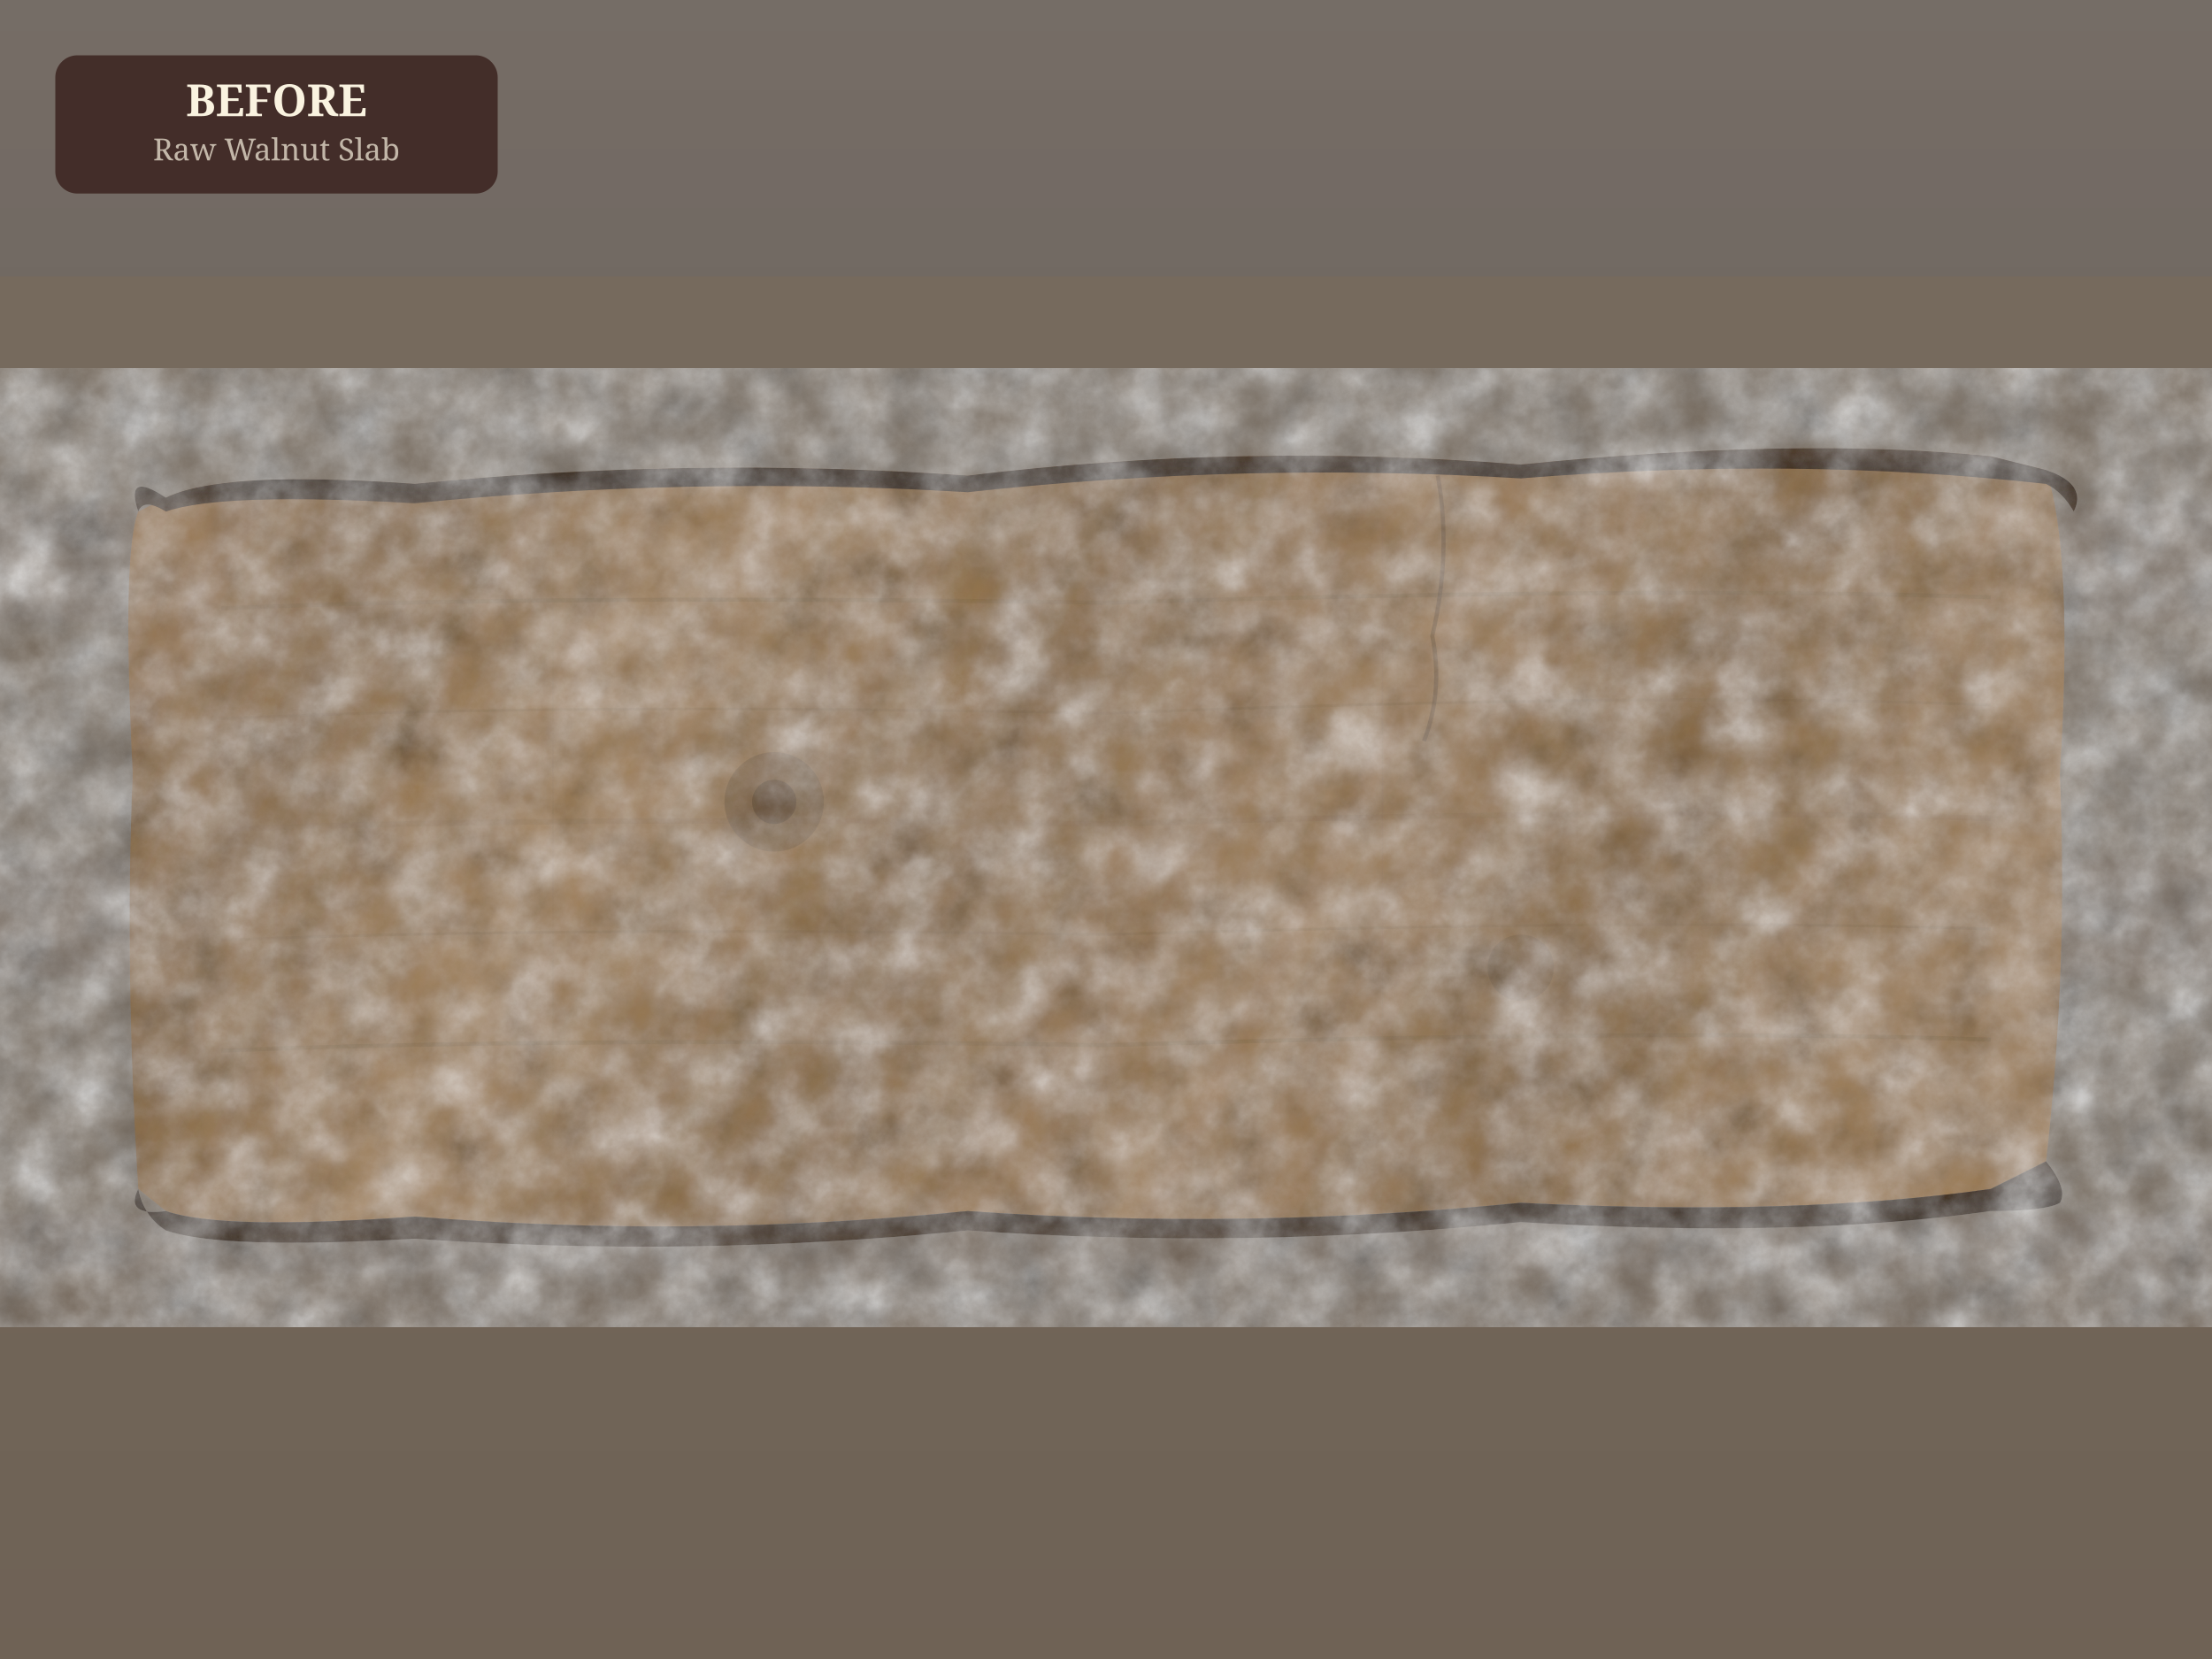
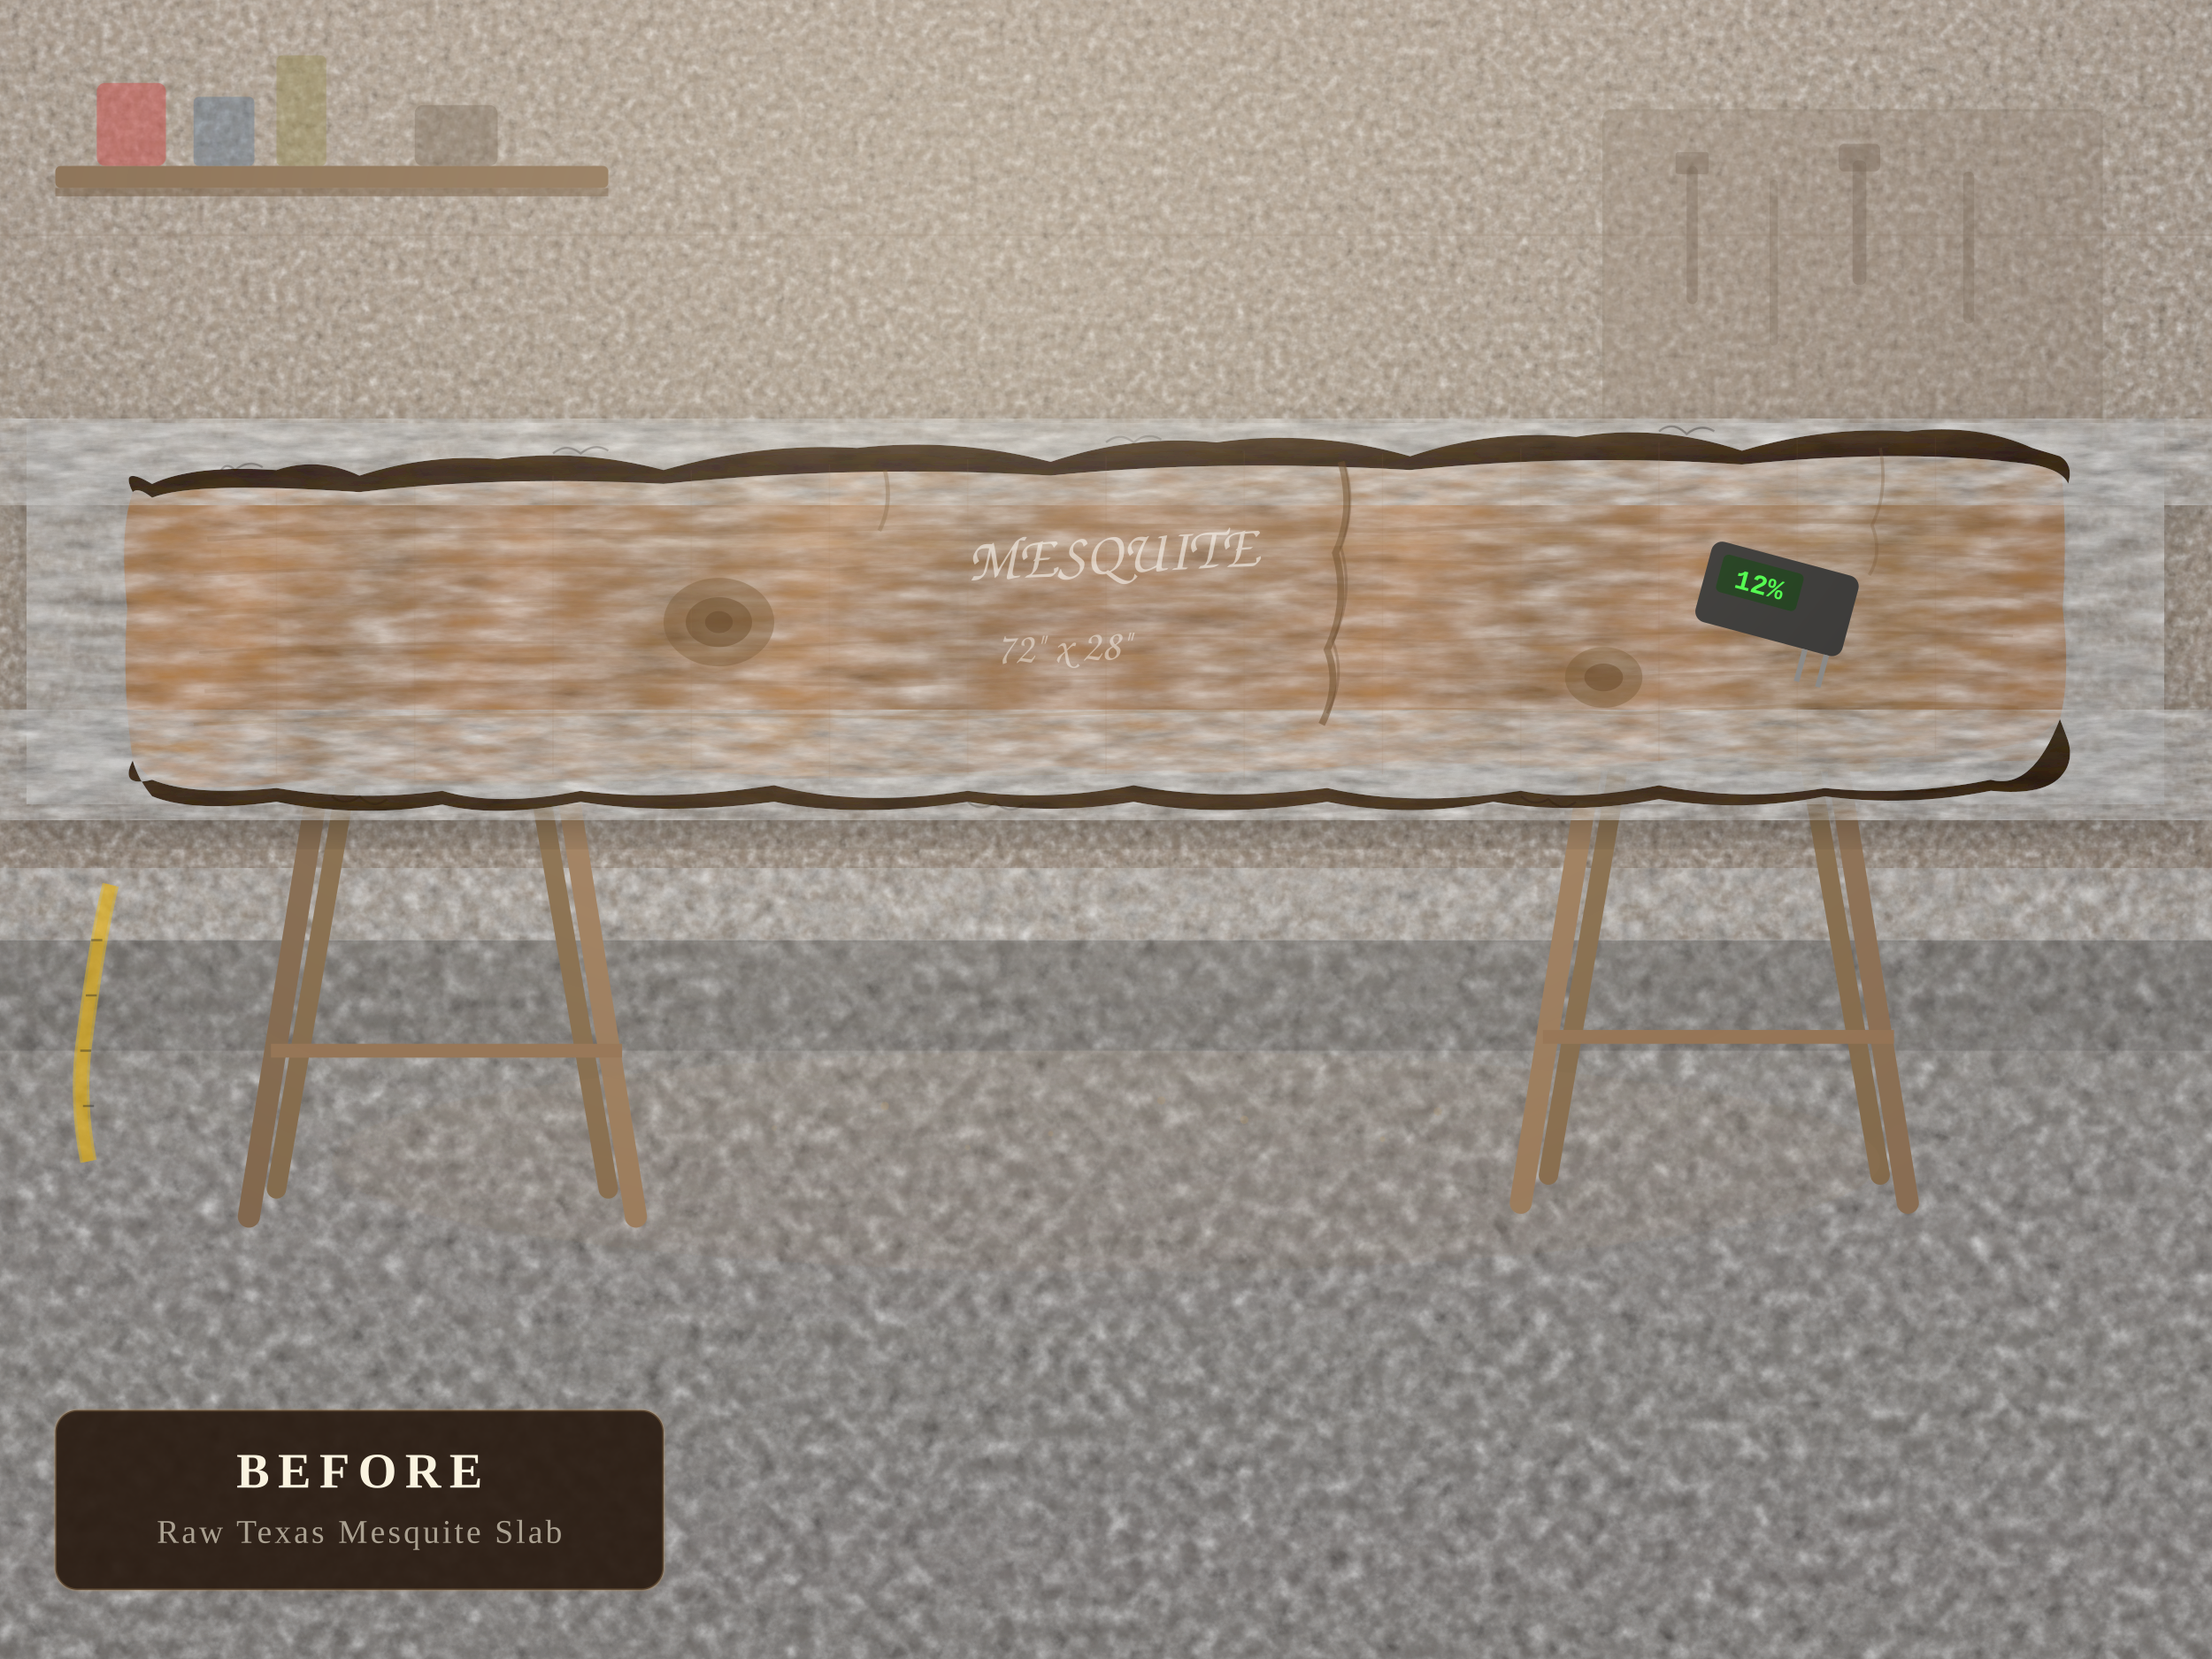
<svg xmlns="http://www.w3.org/2000/svg" viewBox="0 0 800 600" width="800" height="600">
  <defs>
-     <linearGradient id="workshopFloor" x1="0" y1="0" x2="0" y2="1">
-       <stop offset="0%" stop-color="#8a8078" />
-       <stop offset="100%" stop-color="#6e645c" />
-     </linearGradient>
-     <linearGradient id="rawWood" x1="0" y1="0" x2="1" y2="0.2">
-       <stop offset="0%" stop-color="#9e7e5a" />
-       <stop offset="15%" stop-color="#8b6d48" />
-       <stop offset="30%" stop-color="#a08058" />
-       <stop offset="50%" stop-color="#8d6f4a" />
-       <stop offset="70%" stop-color="#9c7c56" />
-       <stop offset="85%" stop-color="#8a6c46" />
-       <stop offset="100%" stop-color="#9b7b54" />
-     </linearGradient>
-     <linearGradient id="rawBark" x1="0" y1="0" x2="0" y2="1">
-       <stop offset="0%" stop-color="#4a3520" />
-       <stop offset="50%" stop-color="#3a2815" />
-       <stop offset="100%" stop-color="#4d3822" />
-     </linearGradient>
-     <filter id="roughTexture">
-       <feTurbulence type="fractalNoise" baseFrequency="0.05" numOctaves="6" result="noise" />
+     <linearGradient id="workshopWall" x1="0" y1="0" x2="0" y2="1">
+       <stop offset="0%" stop-color="#a89888" />
+       <stop offset="40%" stop-color="#9e8e7e" />
+       <stop offset="100%" stop-color="#8a7a6a" />
+     </linearGradient>
+     <linearGradient id="concreteFloor" x1="0" y1="0" x2="0" y2="1">
+       <stop offset="0%" stop-color="#8a8580" />
+       <stop offset="100%" stop-color="#787370" />
+     </linearGradient>
+     <radialGradient id="overheadLight" cx="0.45" cy="0.15" r="0.7">
+       <stop offset="0%" stop-color="rgba(255,240,210,0.25)" />
+       <stop offset="50%" stop-color="rgba(255,235,200,0.08)" />
+       <stop offset="100%" stop-color="rgba(0,0,0,0.05)" />
+     </radialGradient>
+     <linearGradient id="rawMesquite" x1="0" y1="0" x2="1" y2="0.05">
+       <stop offset="0%" stop-color="#9e7040" />
+       <stop offset="8%" stop-color="#b07a42" />
+       <stop offset="15%" stop-color="#8e6538" />
+       <stop offset="22%" stop-color="#a87545" />
+       <stop offset="30%" stop-color="#936a3c" />
+       <stop offset="38%" stop-color="#b5804a" />
+       <stop offset="45%" stop-color="#8a6235" />
+       <stop offset="52%" stop-color="#a47242" />
+       <stop offset="60%" stop-color="#986c3e" />
+       <stop offset="68%" stop-color="#b07a44" />
+       <stop offset="75%" stop-color="#8c6436" />
+       <stop offset="82%" stop-color="#a67648" />
+       <stop offset="90%" stop-color="#946e40" />
+       <stop offset="100%" stop-color="#9e7040" />
+     </linearGradient>
+     <radialGradient id="heartwood" cx="0.48" cy="0.52" rx="0.35" ry="0.4">
+       <stop offset="0%" stop-color="#7a4e28" stop-opacity="0.4" />
+       <stop offset="60%" stop-color="#8a5e32" stop-opacity="0.15" />
+       <stop offset="100%" stop-color="#9e7040" stop-opacity="0" />
+     </radialGradient>
+     <linearGradient id="barkTop" x1="0" y1="0" x2="0.3" y2="1">
+       <stop offset="0%" stop-color="#3a2815" />
+       <stop offset="30%" stop-color="#4a3520" />
+       <stop offset="60%" stop-color="#352212" />
+       <stop offset="100%" stop-color="#40301a" />
+     </linearGradient>
+     <linearGradient id="barkBottom" x1="0" y1="1" x2="0.3" y2="0">
+       <stop offset="0%" stop-color="#3a2815" />
+       <stop offset="30%" stop-color="#4a3520" />
+       <stop offset="60%" stop-color="#352212" />
+       <stop offset="100%" stop-color="#40301a" />
+     </linearGradient>
+     <linearGradient id="sawhorseWood" x1="0" y1="0" x2="0" y2="1">
+       <stop offset="0%" stop-color="#b89870" />
+       <stop offset="50%" stop-color="#a88860" />
+       <stop offset="100%" stop-color="#987850" />
+     </linearGradient>
+     <filter id="roughSurface" x="-5%" y="-5%" width="110%" height="110%">
+       <feTurbulence type="fractalNoise" baseFrequency="0.04 0.15" numOctaves="8" seed="3" result="noise" />
      <feColorMatrix type="saturate" values="0" in="noise" result="grayNoise" />
      <feBlend in="SourceGraphic" in2="grayNoise" mode="soft-light" />
    </filter>
+     <filter id="dustTexture" x="-2%" y="-2%" width="104%" height="104%">
+       <feTurbulence type="fractalNoise" baseFrequency="0.8" numOctaves="4" seed="7" result="dust" />
+       <feColorMatrix type="saturate" values="0" in="dust" result="grayDust" />
+       <feBlend in="SourceGraphic" in2="grayDust" mode="overlay" result="dusted" />
+       <feComponentTransfer in="dusted">
+         <feFuncA type="linear" slope="0.95" />
+       </feComponentTransfer>
+     </filter>
+     <filter id="concreteTexture">
+       <feTurbulence type="fractalNoise" baseFrequency="0.15" numOctaves="5" seed="12" />
+       <feColorMatrix type="saturate" values="0" />
+       <feBlend in="SourceGraphic" mode="soft-light" />
+     </filter>
+     <filter id="slabShadow">
+       <feDropShadow dx="0" dy="6" stdDeviation="8" flood-color="#000" flood-opacity="0.35" />
+     </filter>
+     <filter id="sawdust">
+       <feTurbulence type="fractalNoise" baseFrequency="2" numOctaves="2" seed="42" />
+       <feColorMatrix type="saturate" values="0" />
+       <feComponentTransfer>
+         <feFuncA type="discrete" tableValues="0 0 0 0 0 0 0 0 1 0 0 0" />
+       </feComponentTransfer>
+     </filter>
+     <filter id="wallTexture">
+       <feTurbulence type="fractalNoise" baseFrequency="0.3" numOctaves="3" seed="5" />
+       <feColorMatrix type="saturate" values="0" />
+       <feBlend in="SourceGraphic" mode="soft-light" />
+     </filter>
+     <filter id="barkBump">
+       <feTurbulence type="fractalNoise" baseFrequency="0.06 0.25" numOctaves="6" seed="9" result="barkNoise" />
+       <feColorMatrix type="saturate" values="0" in="barkNoise" result="grayBark" />
+       <feBlend in="SourceGraphic" in2="grayBark" mode="multiply" />
+     </filter>
  </defs>
-   <rect width="800" height="600" fill="url(#workshopFloor)" />
-   <rect width="800" height="600" fill="rgba(0,0,0,0.15)" />
-   <rect x="0" y="100" width="800" height="500" fill="#7a6b5a" opacity="0.6" />
-   <g filter="url(#roughTexture)">
-     <path d="M60,180 Q80,170 150,175 Q250,165 350,172 Q450,160 550,168 Q650,158 720,165 L740,170 Q750,200 745,280 Q748,350 740,420 L720,430 Q650,440 550,435 Q450,445 350,438 Q250,448 150,440 Q80,445 60,438 L50,430 Q45,350 48,280 Q44,200 50,185 Z" fill="url(#rawWood)" />
-     <path d="M50,185 Q45,170 60,180 Q80,170 150,175 Q250,165 350,172 Q450,160 550,168 Q650,158 720,165 L740,170 Q755,175 750,185 Q746,178 740,175 Q650,165 550,173 Q450,167 350,178 Q250,172 150,182 Q80,178 60,185 Q52,180 50,185 Z" fill="url(#rawBark)" />
-     <path d="M50,430 Q45,440 60,438 Q80,445 150,440 Q250,448 350,438 Q450,445 550,435 Q650,440 720,430 L740,420 Q748,430 745,435 Q740,438 720,438 Q650,448 550,442 Q450,452 350,445 Q250,455 150,448 Q80,452 60,445 Q52,440 50,430 Z" fill="url(#rawBark)" />
-     <path d="M80,220 Q200,215 400,218 Q600,212 720,216" stroke="#7a6038" stroke-width="1.5" fill="none" opacity="0.3" />
-     <path d="M80,260 Q200,254 400,258 Q600,250 720,255" stroke="#7a6038" stroke-width="1" fill="none" opacity="0.25" />
-     <path d="M80,300 Q200,295 400,298 Q600,292 720,296" stroke="#806440" stroke-width="2" fill="none" opacity="0.2" />
-     <path d="M80,340 Q200,335 400,338 Q600,332 720,336" stroke="#7a6038" stroke-width="1" fill="none" opacity="0.25" />
-     <path d="M80,380 Q200,375 400,378 Q600,372 720,376" stroke="#7a6038" stroke-width="1.5" fill="none" opacity="0.3" />
-     <circle cx="280" cy="290" r="18" fill="#6a5030" opacity="0.4" />
-     <circle cx="280" cy="290" r="8" fill="#5a4020" opacity="0.5" />
-     <circle cx="550" cy="350" r="12" fill="#6a5030" opacity="0.35" />
-     <line x1="100" y1="200" x2="100" y2="410" stroke="#8a7050" stroke-width="0.5" opacity="0.2" />
-     <line x1="200" y1="195" x2="200" y2="415" stroke="#8a7050" stroke-width="0.5" opacity="0.15" />
-     <line x1="300" y1="192" x2="300" y2="418" stroke="#8a7050" stroke-width="0.5" opacity="0.2" />
-     <line x1="400" y1="190" x2="400" y2="420" stroke="#8a7050" stroke-width="0.5" opacity="0.15" />
-     <line x1="500" y1="188" x2="500" y2="418" stroke="#8a7050" stroke-width="0.5" opacity="0.2" />
-     <line x1="600" y1="186" x2="600" y2="416" stroke="#8a7050" stroke-width="0.5" opacity="0.15" />
-     <path d="M520,172 Q525,200 518,230 Q522,250 515,268" stroke="#6a5030" stroke-width="1.5" fill="none" opacity="0.5" />
-   </g>
-   <rect x="20" y="20" width="160" height="50" rx="8" fill="rgba(62,39,35,0.9)" />
-   <text x="100" y="42" font-family="Georgia, serif" font-size="16" fill="#faf3e0" text-anchor="middle" font-weight="bold">BEFORE</text>
-   <text x="100" y="58" font-family="Georgia, serif" font-size="11" fill="rgba(250,243,224,0.7)" text-anchor="middle">Raw Walnut Slab</text>
+   <rect width="800" height="340" fill="url(#workshopWall)" filter="url(#wallTexture)" />
+   <line x1="0" y1="85" x2="800" y2="85" stroke="#937f6f" stroke-width="0.8" opacity="0.3" />
+   <line x1="0" y1="170" x2="800" y2="170" stroke="#937f6f" stroke-width="0.8" opacity="0.3" />
+   <line x1="0" y1="255" x2="800" y2="255" stroke="#937f6f" stroke-width="0.8" opacity="0.3" />
+   <rect x="580" y="40" width="180" height="120" rx="3" fill="#8a7a6a" opacity="0.3" stroke="#7a6a5a" stroke-width="1" />
+   <rect x="610" y="60" width="4" height="50" rx="2" fill="#6a5a4a" opacity="0.35" />
+   <rect x="606" y="55" width="12" height="8" rx="1" fill="#6a5a4a" opacity="0.35" />
+   <rect x="640" y="65" width="3" height="60" rx="1.5" fill="#6a5a4a" opacity="0.3" />
+   <rect x="670" y="58" width="5" height="45" rx="2" fill="#6a5a4a" opacity="0.35" />
+   <rect x="665" y="52" width="15" height="10" rx="2" fill="#6a5a4a" opacity="0.35" />
+   <rect x="710" y="62" width="4" height="55" rx="2" fill="#6a5a4a" opacity="0.3" />
+   <rect x="20" y="60" width="200" height="8" rx="2" fill="#8a7055" />
+   <rect x="20" y="68" width="200" height="3" fill="#6a5035" opacity="0.5" />
+   <rect x="35" y="30" width="25" height="30" rx="3" fill="#c44" opacity="0.5" />
+   <rect x="70" y="35" width="22" height="25" rx="2" fill="#4a6a8a" opacity="0.4" />
+   <rect x="100" y="20" width="18" height="40" rx="2" fill="#8a8040" opacity="0.4" />
+   <rect x="150" y="38" width="30" height="22" rx="3" fill="#6a5a4a" opacity="0.4" />
+   <rect x="0" y="340" width="800" height="260" fill="url(#concreteFloor)" filter="url(#concreteTexture)" />
+   <rect x="0" y="340" width="800" height="40" fill="rgba(0,0,0,0.12)" />
+   <g>
+     <rect x="100" y="270" width="120" height="14" rx="2" fill="url(#sawhorseWood)" opacity="0.9" />
+     <rect x="100" y="270" width="120" height="3" fill="rgba(255,255,255,0.08)" />
+     <line x1="115" y1="284" x2="90" y2="440" stroke="#a08060" stroke-width="8" stroke-linecap="round" />
+     <line x1="115" y1="284" x2="90" y2="440" stroke="rgba(0,0,0,0.15)" stroke-width="8" stroke-linecap="round" />
+     <line x1="205" y1="284" x2="230" y2="440" stroke="#a08060" stroke-width="8" stroke-linecap="round" />
+     <line x1="125" y1="284" x2="100" y2="430" stroke="#8a7050" stroke-width="7" stroke-linecap="round" />
+     <line x1="195" y1="284" x2="220" y2="430" stroke="#8a7050" stroke-width="7" stroke-linecap="round" />
+     <line x1="98" y1="380" x2="225" y2="380" stroke="#9a7858" stroke-width="5" />
+   </g>
+   <g>
+     <rect x="560" y="265" width="120" height="14" rx="2" fill="url(#sawhorseWood)" opacity="0.9" />
+     <rect x="560" y="265" width="120" height="3" fill="rgba(255,255,255,0.08)" />
+     <line x1="575" y1="279" x2="550" y2="435" stroke="#a08060" stroke-width="8" stroke-linecap="round" />
+     <line x1="665" y1="279" x2="690" y2="435" stroke="#a08060" stroke-width="8" stroke-linecap="round" />
+     <line x1="665" y1="279" x2="690" y2="435" stroke="rgba(0,0,0,0.1)" stroke-width="8" stroke-linecap="round" />
+     <line x1="585" y1="279" x2="560" y2="425" stroke="#8a7050" stroke-width="7" stroke-linecap="round" />
+     <line x1="655" y1="279" x2="680" y2="425" stroke="#8a7050" stroke-width="7" stroke-linecap="round" />
+     <line x1="558" y1="375" x2="685" y2="375" stroke="#9a7858" stroke-width="5" />
+   </g>
+   <g filter="url(#slabShadow)">
+     <path d="M55,270 Q55,278 58,285 L742,275 Q745,268 745,260 Z" fill="#7a5230" opacity="0.7" />
+     <g filter="url(#roughSurface)">
+       <path d="M55,175 Q70,168 130,172 Q180,166 240,170 Q310,162 380,167 Q440,160 510,165 Q570,158 630,163 Q690,156 735,162 L745,165 Q748,190 746,220 Q749,245 745,260 L735,268 Q690,278 630,272 Q570,280 510,275 Q440,282 380,277 Q310,284 240,278 Q180,286 130,280 Q70,288 55,282 L48,275 Q44,248 46,220 Q43,192 48,178 Z" fill="url(#rawMesquite)" />
+       <path d="M55,175 Q70,168 130,172 Q180,166 240,170 Q310,162 380,167 Q440,160 510,165 Q570,158 630,163 Q690,156 735,162 L745,165 Q748,190 746,220 Q749,245 745,260 L735,268 Q690,278 630,272 Q570,280 510,275 Q440,282 380,277 Q310,284 240,278 Q180,286 130,280 Q70,288 55,282 L48,275 Q44,248 46,220 Q43,192 48,178 Z" fill="url(#heartwood)" />
+     </g>
+     <g filter="url(#barkBump)">
+       <path d="M48,178 Q43,168 55,175 Q70,168 100,170 Q115,165 130,172 Q155,164 180,166 Q210,162 240,170 Q275,160 310,162 Q345,158 380,167 Q410,157 440,160 Q475,155 510,165 Q540,155 570,158 Q600,153 630,163 Q660,154 690,156 Q715,153 735,162 L745,165 Q750,168 748,175 Q746,170 735,168 Q690,162 630,168 Q570,164 510,170 Q440,166 380,172 Q310,168 240,175 Q180,172 130,178 Q70,174 55,180 Q50,176 48,178 Z" fill="url(#barkTop)" />
+       <path d="M80,170 Q82,167 85,170 Q90,166 95,169" stroke="#2a1808" stroke-width="0.8" fill="none" opacity="0.5" />
+       <path d="M200,164 Q205,160 210,164 Q215,160 220,163" stroke="#2a1808" stroke-width="0.8" fill="none" opacity="0.5" />
+       <path d="M400,160 Q405,156 410,160 Q415,156 420,159" stroke="#2a1808" stroke-width="0.8" fill="none" opacity="0.4" />
+       <path d="M600,156 Q605,152 610,157 Q615,153 620,156" stroke="#2a1808" stroke-width="0.8" fill="none" opacity="0.5" />
+     </g>
+     <g filter="url(#barkBump)">
+       <path d="M48,275 Q43,285 55,282 Q70,288 100,285 Q130,290 160,286 Q180,292 210,286 Q240,290 280,284 Q310,292 350,286 Q380,290 410,284 Q440,290 480,285 Q510,292 550,286 Q570,290 600,284 Q630,290 660,285 Q690,288 720,282 Q735,286 745,260 L748,268 Q750,275 746,280 Q740,288 720,286 Q690,292 660,288 Q630,294 600,289 Q570,295 540,290 Q510,296 480,290 Q440,296 410,290 Q380,295 350,290 Q310,296 280,290 Q240,295 210,290 Q180,296 160,291 Q130,296 100,290 Q70,294 55,288 Q50,282 48,275 Z" fill="url(#barkBottom)" />
+       <path d="M120,288 Q125,292 130,288 Q135,293 140,289" stroke="#2a1808" stroke-width="0.8" fill="none" opacity="0.5" />
+       <path d="M350,290 Q355,294 360,290 Q365,295 370,291" stroke="#2a1808" stroke-width="0.8" fill="none" opacity="0.4" />
+       <path d="M550,288 Q555,292 560,289 Q565,294 570,290" stroke="#2a1808" stroke-width="0.8" fill="none" opacity="0.5" />
+     </g>
+     <path d="M75,195 Q150,190 250,193 Q380,188 500,192 Q620,186 725,190" stroke="#7a5530" stroke-width="1.8" fill="none" opacity="0.22" />
+     <path d="M70,208 Q180,202 300,206 Q420,199 540,204 Q660,197 730,202" stroke="#7a5530" stroke-width="1.2" fill="none" opacity="0.18" />
+     <path d="M68,222 Q200,216 350,220 Q480,213 600,218 Q700,212 732,216" stroke="#805828" stroke-width="2" fill="none" opacity="0.15" />
+     <path d="M72,236 Q170,230 280,234 Q400,227 520,232 Q640,226 728,230" stroke="#7a5530" stroke-width="1" fill="none" opacity="0.2" />
+     <path d="M74,250 Q190,244 320,248 Q450,241 570,246 Q680,240 726,244" stroke="#7a5530" stroke-width="1.5" fill="none" opacity="0.18" />
+     <path d="M70,262 Q200,256 340,260 Q470,254 590,258 Q700,252 730,256" stroke="#805828" stroke-width="1.2" fill="none" opacity="0.2" />
+     <ellipse cx="260" cy="225" rx="20" ry="16" fill="#6a4a25" opacity="0.45" />
+     <ellipse cx="260" cy="225" rx="12" ry="9" fill="#5a3a18" opacity="0.5" />
+     <ellipse cx="260" cy="225" rx="5" ry="4" fill="#4a2a10" opacity="0.4" />
+     <ellipse cx="580" cy="245" rx="14" ry="11" fill="#6a4a25" opacity="0.4" />
+     <ellipse cx="580" cy="245" rx="7" ry="5" fill="#5a3a18" opacity="0.45" />
+     <path d="M485,167 Q490,185 483,200 Q488,218 480,235 Q485,248 478,262" stroke="#5a3a18" stroke-width="2.5" fill="none" opacity="0.5" />
+     <path d="M486,167 Q491,182 485,198 Q490,215 482,232 Q487,245 480,258" stroke="#4a2a10" stroke-width="1" fill="none" opacity="0.3" />
+     <path d="M320,170 Q323,182 318,192" stroke="#6a4a28" stroke-width="1.5" fill="none" opacity="0.35" />
+     <path d="M680,162 Q683,178 677,190 Q681,200 676,208" stroke="#6a4a28" stroke-width="1.2" fill="none" opacity="0.3" />
+     <line x1="100" y1="178" x2="100" y2="280" stroke="#8a6540" stroke-width="0.5" opacity="0.12" />
+     <line x1="150" y1="175" x2="150" y2="282" stroke="#8a6540" stroke-width="0.5" opacity="0.1" />
+     <line x1="200" y1="172" x2="200" y2="280" stroke="#8a6540" stroke-width="0.5" opacity="0.12" />
+     <line x1="250" y1="170" x2="250" y2="280" stroke="#8a6540" stroke-width="0.5" opacity="0.1" />
+     <line x1="300" y1="168" x2="300" y2="282" stroke="#8a6540" stroke-width="0.5" opacity="0.12" />
+     <line x1="350" y1="166" x2="350" y2="280" stroke="#8a6540" stroke-width="0.5" opacity="0.1" />
+     <line x1="400" y1="165" x2="400" y2="280" stroke="#8a6540" stroke-width="0.5" opacity="0.12" />
+     <line x1="450" y1="163" x2="450" y2="282" stroke="#8a6540" stroke-width="0.5" opacity="0.1" />
+     <line x1="500" y1="164" x2="500" y2="280" stroke="#8a6540" stroke-width="0.5" opacity="0.12" />
+     <line x1="550" y1="162" x2="550" y2="278" stroke="#8a6540" stroke-width="0.5" opacity="0.1" />
+     <line x1="600" y1="160" x2="600" y2="276" stroke="#8a6540" stroke-width="0.5" opacity="0.12" />
+     <line x1="650" y1="159" x2="650" y2="274" stroke="#8a6540" stroke-width="0.5" opacity="0.1" />
+     <line x1="700" y1="158" x2="700" y2="272" stroke="#8a6540" stroke-width="0.5" opacity="0.12" />
+     <path d="M80,200 Q200,194 400,198 Q600,192 720,196" stroke="rgba(255,240,200,0.08)" stroke-width="3" fill="none" />
+     <path d="M80,240 Q200,234 400,238 Q600,232 720,236" stroke="rgba(255,240,200,0.06)" stroke-width="2" fill="none" />
+   </g>
+   <text x="350" y="210" font-family="'Segoe Script', 'Comic Sans MS', cursive" font-size="22" fill="rgba(255,255,255,0.55)" transform="rotate(-3, 350, 210)">MESQUITE</text>
+   <text x="360" y="240" font-family="'Segoe Script', 'Comic Sans MS', cursive" font-size="16" fill="rgba(255,255,255,0.45)" transform="rotate(-2, 360, 240)">72" x 28"</text>
+   <ellipse cx="400" cy="420" rx="280" ry="40" fill="#b09060" opacity="0.08" />
+   <circle cx="320" cy="400" r="1.5" fill="#c0a070" opacity="0.3" />
+   <circle cx="380" cy="410" r="1" fill="#c0a070" opacity="0.25" />
+   <circle cx="450" cy="405" r="1.5" fill="#c0a070" opacity="0.3" />
+   <circle cx="350" cy="415" r="1" fill="#c0a070" opacity="0.2" />
+   <circle cx="420" cy="398" r="1.5" fill="#c0a070" opacity="0.25" />
+   <circle cx="500" cy="412" r="1" fill="#c0a070" opacity="0.3" />
+   <circle cx="280" cy="408" r="1" fill="#c0a070" opacity="0.2" />
+   <circle cx="520" cy="402" r="1.5" fill="#c0a070" opacity="0.25" />
+   <g transform="translate(620, 195) rotate(15)">
+     <rect x="0" y="0" width="55" height="30" rx="4" fill="#2a2a2a" />
+     <rect x="0" y="0" width="55" height="30" rx="4" fill="rgba(255,255,255,0.05)" />
+     <rect x="5" y="4" width="30" height="14" rx="2" fill="#1a3a1a" />
+     <text x="20" y="15" font-family="'Courier New', monospace" font-size="10" fill="#4aff4a" text-anchor="middle" font-weight="bold">12%</text>
+     <line x1="42" y1="30" x2="42" y2="42" stroke="#888" stroke-width="2" />
+     <line x1="50" y1="30" x2="50" y2="42" stroke="#888" stroke-width="2" />
+   </g>
+   <path d="M40,320 Q35,340 30,380 Q28,400 32,420" stroke="#f0c020" stroke-width="6" fill="none" opacity="0.5" />
+   <path d="M40,320 Q35,340 30,380 Q28,400 32,420" stroke="#e8b010" stroke-width="4" fill="none" opacity="0.4" />
+   <line x1="37" y1="340" x2="33" y2="340" stroke="#222" stroke-width="0.8" opacity="0.4" />
+   <line x1="35" y1="360" x2="31" y2="360" stroke="#222" stroke-width="0.8" opacity="0.4" />
+   <line x1="33" y1="380" x2="29" y2="380" stroke="#222" stroke-width="0.8" opacity="0.4" />
+   <line x1="34" y1="400" x2="30" y2="400" stroke="#222" stroke-width="0.8" opacity="0.4" />
+   <rect width="800" height="600" fill="url(#overheadLight)" />
+   <g>
+     <rect x="20" y="510" width="220" height="65" rx="8" fill="rgba(42,28,18,0.92)" />
+     <rect x="20" y="510" width="220" height="65" rx="8" fill="none" stroke="rgba(180,140,90,0.3)" stroke-width="1" />
+     <text x="130" y="538" font-family="Georgia, 'Times New Roman', serif" font-size="18" fill="#faf3e0" text-anchor="middle" font-weight="bold" letter-spacing="3">BEFORE</text>
+     <text x="130" y="558" font-family="Georgia, 'Times New Roman', serif" font-size="12" fill="rgba(250,243,224,0.6)" text-anchor="middle" letter-spacing="1">Raw Texas Mesquite Slab</text>
+   </g>
</svg>
